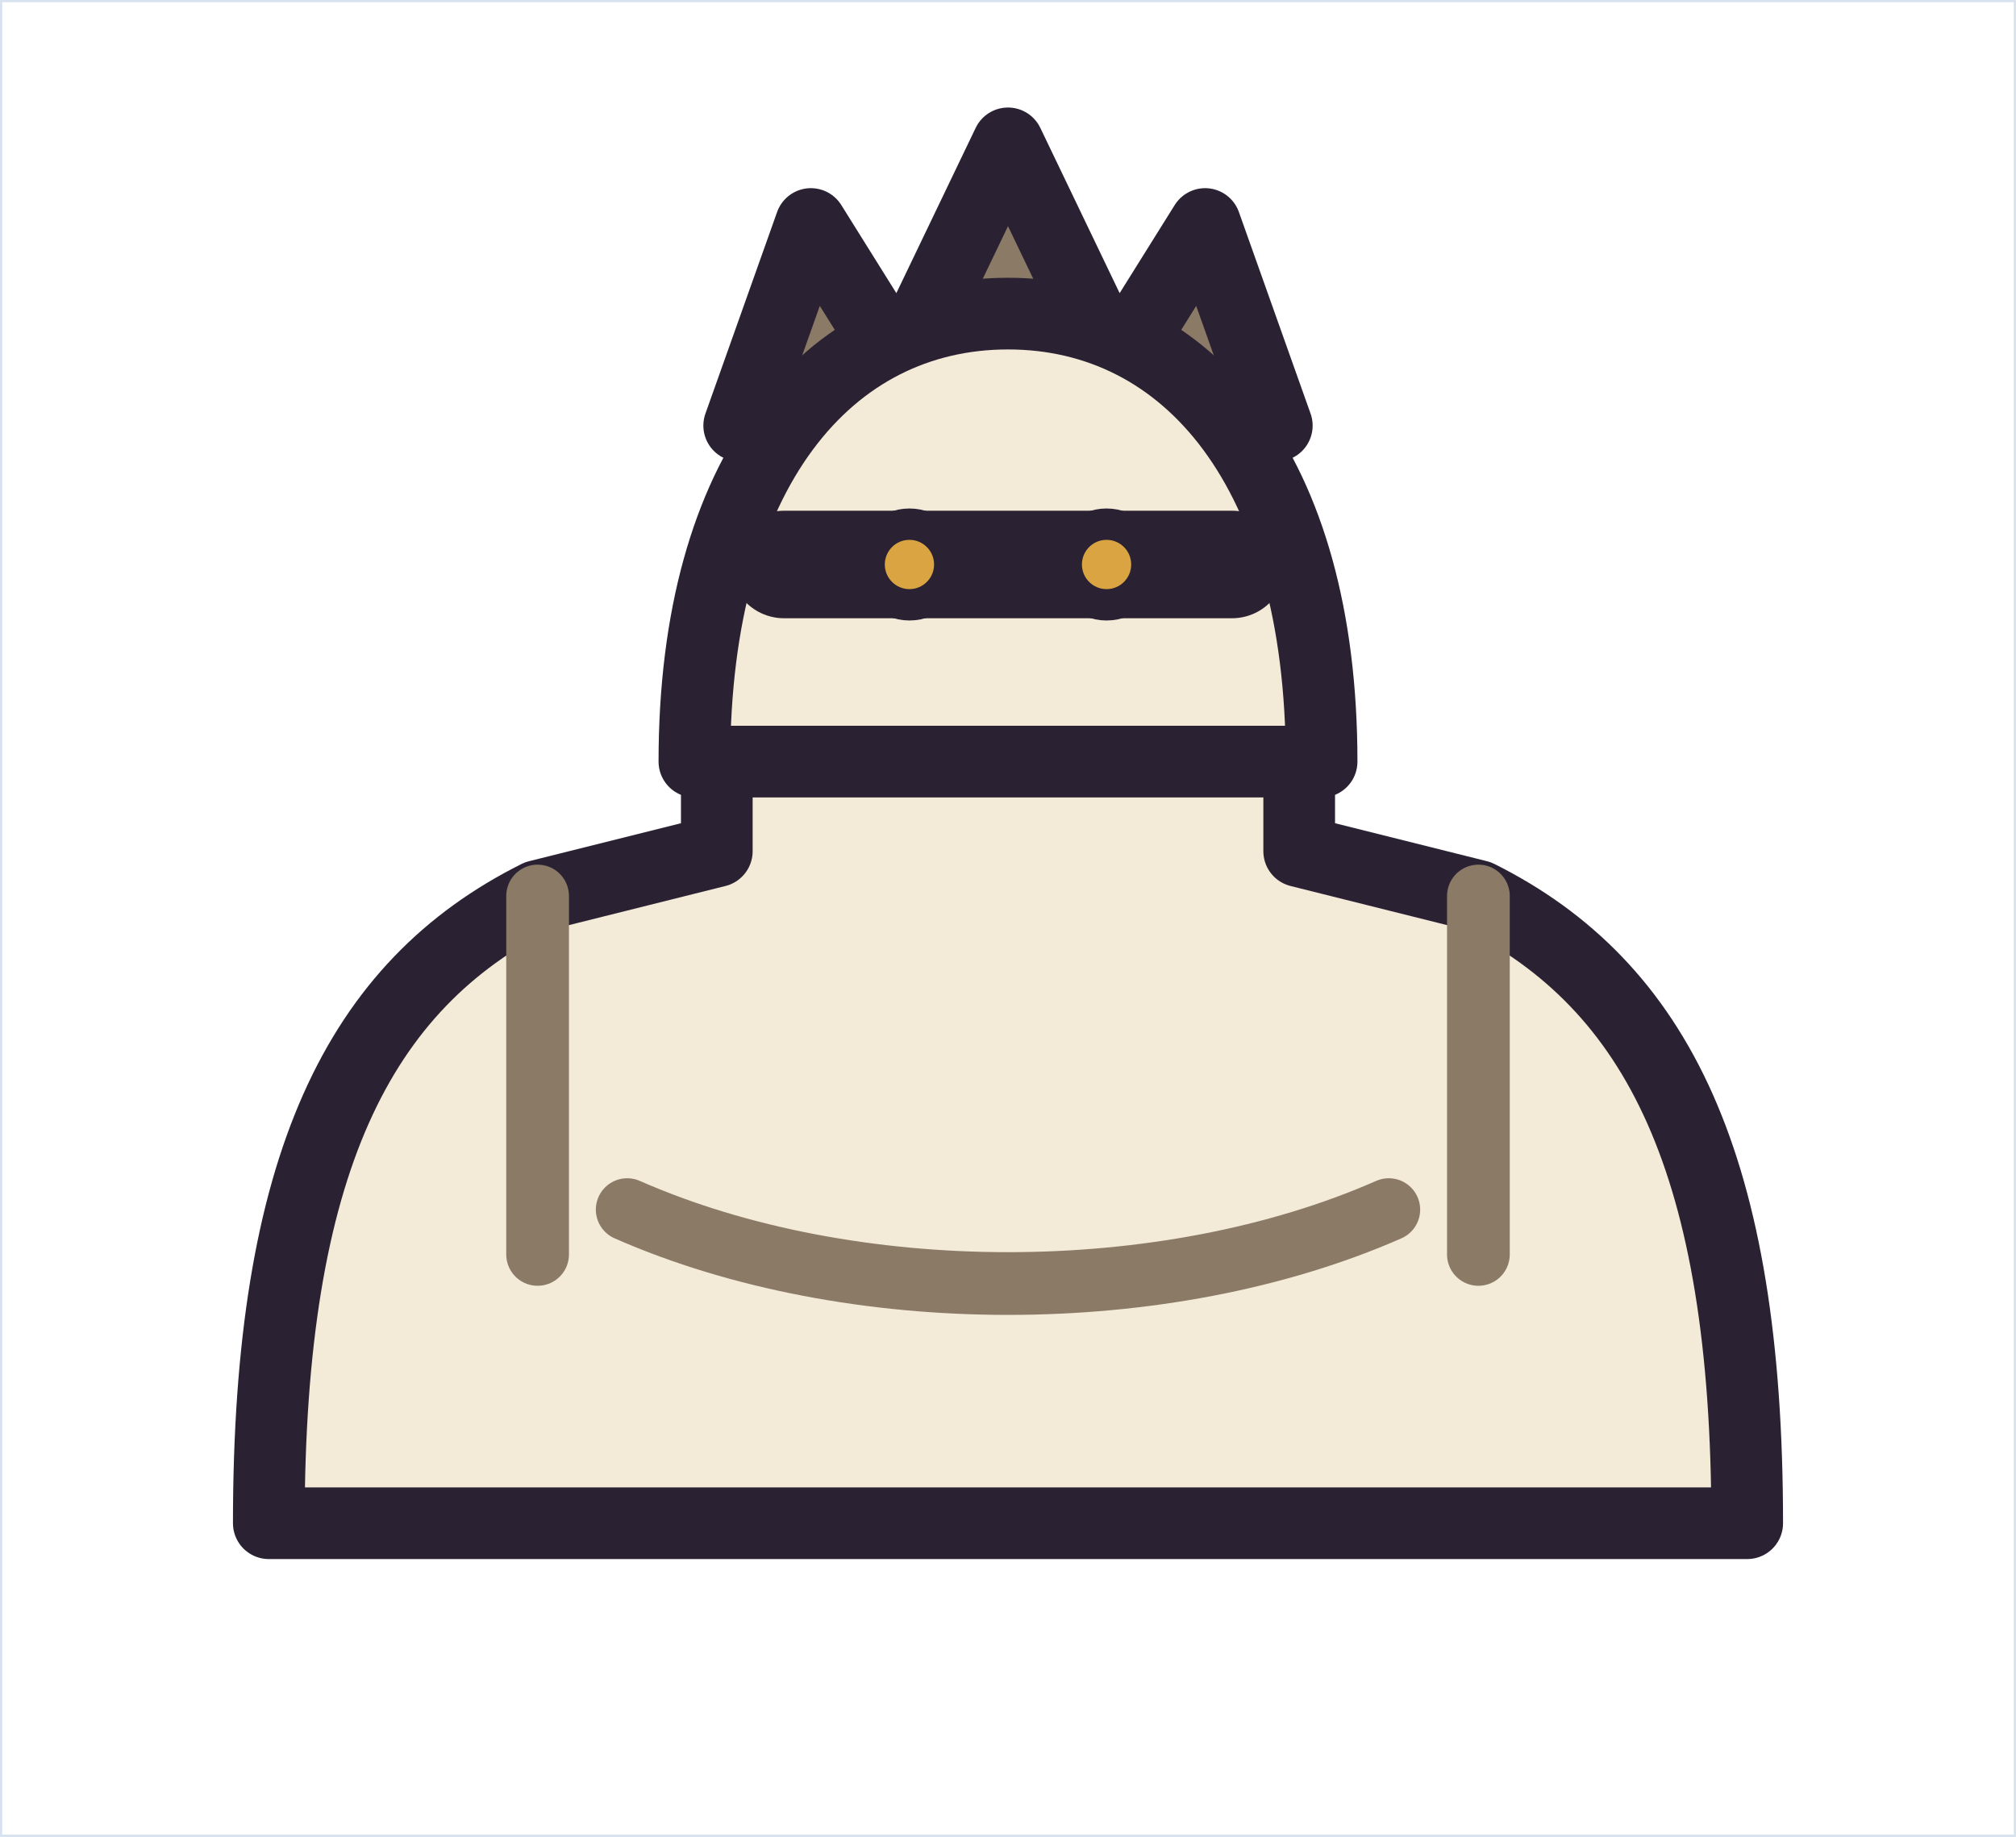
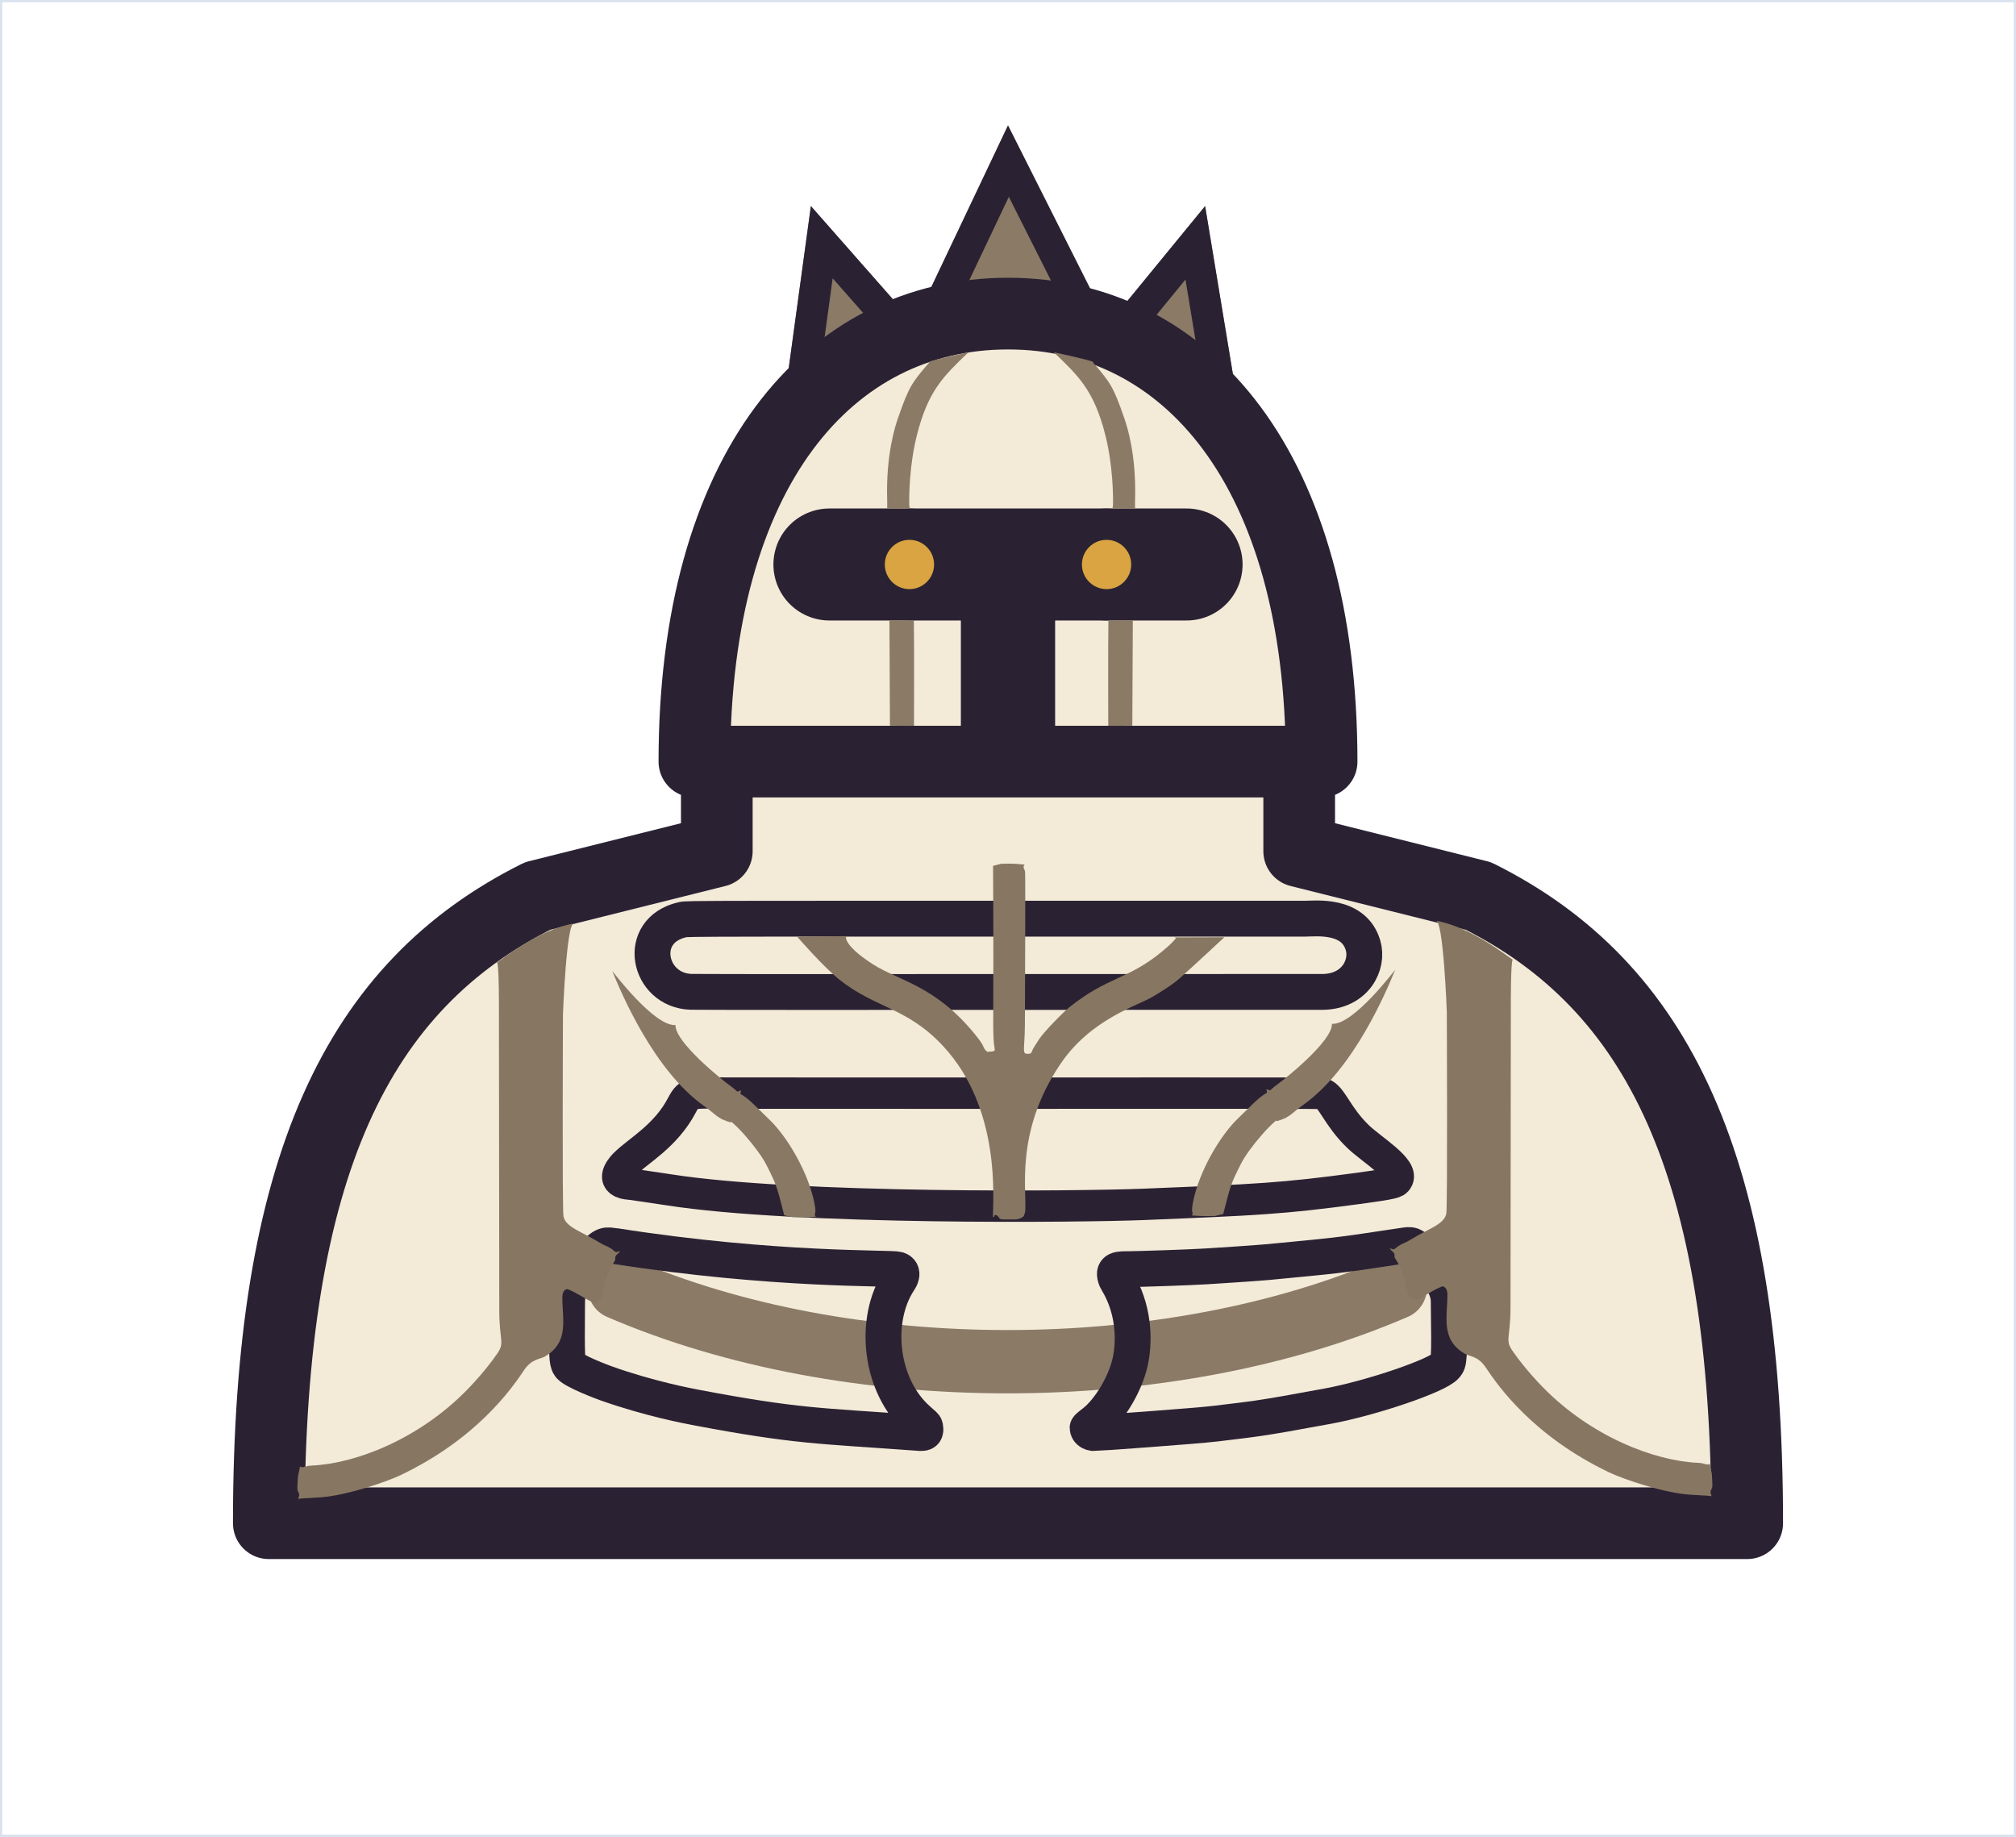
- <svg xmlns="http://www.w3.org/2000/svg" width="450" height="410" viewBox="0 0 45 41">
+ <svg xmlns="http://www.w3.org/2000/svg" width="100%" height="100%" viewBox="0 0 450 410" version="1.1" xml:space="preserve" style="fill-rule:evenodd;clip-rule:evenodd;">
  <g id="guia" opacity="0.4">
-     <rect width="45" height="41" fill="none" stroke="#9fb7d8" stroke-width="0.1" />
+     <rect x="0" y="0" width="450" height="410" style="fill:none;stroke:#9fb7d8;stroke-width:1px;" />
  </g>
-   <g id="pieza" fill="#f3ead8" stroke="#2a2233" stroke-width="1.6" stroke-linecap="round" stroke-linejoin="round">
-     <path d="M6 34c0-8 2-12 6-14l4-1v-3h13v3l4 1c4 2 6 6 6 14z" />
-     <path d="M16.5 9.5l1.6-4.5 2 3.2 2.4-5 2.4 5 2-3.2 1.6 4.5z" fill="#8a7a66" />
-     <path d="M15.5 17c0-6.5 3-10 7-10s7 3.5 7 10z" />
-     <path d="M17.5 12.6h10" stroke="#2a2233" stroke-width="2.4" />
-     <circle cx="20.3" cy="12.6" r="0.9" fill="#d9a441" stroke="#2a2233" stroke-width="0.7" />
-     <circle cx="24.7" cy="12.6" r="0.9" fill="#d9a441" stroke="#2a2233" stroke-width="0.7" />
-     <path d="M14 27c5 2.2 12 2.2 17 0M12 20v8M33 20v8" fill="none" stroke="#8a7a66" stroke-width="1.4" />
+   <g id="pieza">
+     <path d="M60,340c0,-80 20,-120 60,-140l40,-10l0,-30l130,0l0,30l40,10c40,20 60,60 60,140l-330,0Z" style="fill:#f3ead8;fill-rule:nonzero;stroke:#2a2233;stroke-width:16px;stroke-linecap:round;stroke-linejoin:round;" />
+     <path d="M174.649,92.447l6.351,-46.447l23.036,26.171l20.964,-44.171l22.361,44.412l21.639,-26.412l8.281,50.096c0,0 -32.281,-22.464 -52.281,-22.464c-20,0 -50.351,18.815 -50.351,18.815Z" style="fill:#8a7a66;fill-rule:nonzero;" />
+     <path d="M174.649,92.447l6.351,-46.447l23.036,26.171l20.964,-44.171l22.361,44.412l21.639,-26.412l8.281,50.096c0,0 -32.281,-22.464 -52.281,-22.464c-20,0 -50.351,18.815 -50.351,18.815Zm21.536,-18.601l-10.323,-11.728l-2.402,17.564c3.751,-1.883 8.106,-3.932 12.725,-5.836Zm58.189,1.053l0.673,0.318c4.601,2.186 8.983,4.55 12.803,6.746l-3.234,-19.565l-10.242,12.502Zm-40.64,-6.835c3.928,-0.896 7.748,-1.431 11.266,-1.431c3.862,0 8.146,0.72 12.584,1.928l-12.399,-24.625l-11.452,24.129Z" style="fill:#2a2233;" />
+     <path d="M155,170c0,-65 30,-100 70,-100c40,0 70,35 70,100l-140,0Z" style="fill:#f3ead8;fill-rule:nonzero;stroke:#2a2233;stroke-width:16px;stroke-linecap:round;stroke-linejoin:round;" />
+     <path d="M185.137,126l79.725,0" style="fill:none;fill-rule:nonzero;stroke:#2a2233;stroke-width:25px;stroke-linecap:round;stroke-linejoin:round;" />
+     <path d="M225,126l0,39.863" style="fill:none;fill-rule:nonzero;stroke:#2a2233;stroke-width:21.04px;stroke-linecap:round;stroke-linejoin:round;" />
+     <circle cx="203" cy="126" r="9" style="fill:#d9a441;stroke:#2a2233;stroke-width:7px;stroke-linecap:round;stroke-linejoin:round;" />
+     <circle cx="247" cy="126" r="9" style="fill:#d9a441;stroke:#2a2233;stroke-width:7px;stroke-linecap:round;stroke-linejoin:round;" />
+     <path d="M138.277,287.447c50.936,22 122.247,22 173.183,0" style="fill:none;fill-rule:nonzero;stroke:#8a7a66;stroke-width:14.13px;stroke-linecap:round;stroke-linejoin:round;" />
+     <path d="M190.213,244.004c48.443,0.042 104.367,-0.089 104.911,0.077c2.175,0.662 3.244,4.997 8.002,9.604c3.024,2.928 10.447,7.278 8.759,9.69c-0.409,0.585 -0.553,0.791 -8.718,1.892c-16.965,2.287 -22.385,2.524 -47.945,3.563c-13.515,0.549 -77.36,1.238 -106.005,-3.262c-1.506,-0.237 -7.329,-1.088 -7.967,-1.181c-0.637,-0.093 -1.292,-0.095 -1.912,-0.267c-3.255,-0.902 -0.132,-4.028 0.11,-4.27c3.003,-3.007 9.167,-6.23 12.806,-13.226c1.652,-3.176 2.425,-2.628 9.957,-2.633c9.333,0.004 18.667,0.009 28,0.013Z" style="fill:#857662;fill-opacity:0;stroke:#2a2233;stroke-width:7px;stroke-linejoin:round;stroke-miterlimit:2;" />
+     <g>
+       <path d="M215.271,221.418c-4.881,0.003 -58.767,0.039 -61.016,-0.03c-9.613,-0.297 -12.438,-13.702 -1.924,-16.096c1.276,-0.29 1.3,-0.225 138.94,-0.23c2.364,-0 10.892,-1.092 12.976,5.949c1.283,4.333 -1.725,10.288 -8.968,10.394c-1.77,0.026 -65.344,-0.008 -80.008,0.014Z" style="fill:#f1e8d4;fill-opacity:0;stroke:#2a2233;stroke-width:8px;stroke-linejoin:round;stroke-miterlimit:2;" />
+       <path d="M312.247,278.193c2.441,-0.304 2.768,-0.777 4.438,1.036c7.206,7.824 6.664,10.071 6.699,12.314c0.191,12.3 0.021,12.505 -0.659,13.328c-1.771,2.145 -16.501,7.174 -26.366,9.002c-16.251,3.013 -16.262,2.811 -25.026,3.9c-4.192,0.521 -26.973,2.144 -27.156,2.124c-1.318,-0.144 -1.398,-1.02 -1.412,-1.166c-0.012,-0.127 1.34,-1.161 1.463,-1.254c3.238,-2.477 7.443,-8.928 8.309,-14.901c1.469,-10.13 -3.176,-16.461 -3.38,-16.976c-0.974,-2.456 0.491,-2.286 3.138,-2.315c2.186,-0.024 13.02,-0.367 17.014,-0.619c1.121,-0.071 11.095,-0.7 14.006,-0.983c14.519,-1.41 14.52,-1.28 28.933,-3.491Z" style="fill:#857561;fill-opacity:0;stroke:#2a2233;stroke-width:8px;stroke-linejoin:round;stroke-miterlimit:2;" />
+       <path d="M137.36,278.139c35.65,5.582 61.493,4.779 63.009,5.233c1.623,0.486 0.475,2.206 0.369,2.365c-5.937,8.897 -4.307,23.693 4.198,31.173c1.28,1.125 1.529,1.31 1.577,1.58c0.294,1.655 -0.525,1.42 -2.197,1.298c-21.586,-1.576 -26.427,-1.361 -48.94,-5.619c-1.64,-0.31 -10.592,-2.003 -20.147,-5.412c-0.46,-0.164 -7.606,-2.817 -8.181,-4.051c-0.445,-0.955 -0.574,-1.231 -0.473,-13.158c0.026,-3.022 -0.203,-4.632 6.626,-12.087c1.959,-2.139 2.799,-1.35 4.159,-1.322Z" style="fill:#857561;fill-opacity:0;stroke:#2a2233;stroke-width:8px;stroke-linejoin:round;stroke-miterlimit:2;" />
+     </g>
+     <g>
+       <path d="M128.119,206.112c-1.7,-0.234 -2.459,20.389 -2.459,20.389c0,0 -0.182,43.211 0.109,44.951c0.409,2.453 4.095,3.46 7.879,5.805c1.34,0.83 1.43,0.64 2.79,1.456c0.37,0.222 0.641,0.624 1.053,0.751c0.288,0.089 0.605,-0.24 0.893,-0.151c-0.228,0.42 -0.739,0.64 -0.967,1.06c-0.154,0.284 -0.034,0.651 -0.128,0.959c-0.064,0.21 -0.218,0.118 -1.336,2.393c-0.861,1.753 -1.551,5.641 -1.645,5.783c-0.329,0.497 -0.918,0.783 -1.247,1.28c-0.201,-0.06 -0.517,0.06 -1.47,-0.436c-0.617,-0.321 -4.54,-2.714 -5.068,-2.598c-0.987,0.217 -0.996,1.586 -0.997,1.747c-0.033,4.975 1.602,10.056 -3.881,13.277c-1.094,0.643 -2.969,0.509 -4.655,3.04c-2.838,4.26 -10.653,15.37 -27.593,23.457c-3.19,1.523 -12.039,4.536 -17.914,4.954c-0.272,0.019 -2.961,0.186 -2.998,0.186c-0.953,0.011 -0.925,0.071 -1.871,0.144c-0.052,-0.487 0.222,-0.439 0.171,-0.917c-0.067,-0.629 -0.275,-0.556 -0.392,-1.168c-0.067,-0.35 0.104,-2.738 0.121,-2.975c0.078,-0.347 0.156,-0.694 0.234,-1.041l0.209,-1.09c0.183,-0.023 0.352,0.162 0.535,0.138c0.888,-0.113 0.834,-0.319 2.007,-0.369c9.894,-0.423 23.994,-5.904 34.744,-16.898c0.591,-0.604 3.946,-4.035 6.761,-8.114c1.707,-2.473 0.458,-2.774 0.44,-9.627c-0.013,-4.72 -0.076,-68.621 -0.077,-69c-0.04,-9.372 -0.439,-8.65 -0.439,-8.65c5.552,-4.078 11.189,-7.601 17.193,-8.738Z" style="fill:#877762;" />
+       <path d="M320.491,205.503c1.7,-0.234 2.459,20.389 2.459,20.389c0,0 0.182,43.211 -0.109,44.951c-0.409,2.453 -4.095,3.46 -7.879,5.805c-1.34,0.83 -1.43,0.64 -2.79,1.456c-0.37,0.222 -0.641,0.624 -1.053,0.751c-0.288,0.089 -0.605,-0.24 -0.893,-0.151c0.228,0.42 0.739,0.64 0.967,1.06c0.154,0.284 0.034,0.651 0.128,0.959c0.064,0.21 0.218,0.118 1.336,2.393c0.861,1.753 1.551,5.641 1.645,5.783c0.329,0.497 0.918,0.783 1.247,1.28c0.201,-0.06 0.517,0.06 1.47,-0.436c0.617,-0.321 4.54,-2.714 5.068,-2.598c0.987,0.217 0.996,1.586 0.997,1.747c0.033,4.975 -1.602,10.056 3.881,13.277c1.094,0.643 2.969,0.509 4.655,3.04c2.838,4.26 10.653,15.37 27.593,23.457c3.19,1.523 12.039,4.536 17.914,4.954c0.272,0.019 2.961,0.186 2.998,0.186c0.953,0.011 0.925,0.071 1.871,0.144c0.052,-0.487 -0.222,-0.439 -0.171,-0.917c0.067,-0.629 0.275,-0.556 0.392,-1.168c0.067,-0.35 -0.104,-2.738 -0.121,-2.975c-0.078,-0.347 -0.156,-0.694 -0.234,-1.041l-0.209,-1.09c-0.183,-0.023 -0.352,0.162 -0.535,0.138c-0.888,-0.113 -0.834,-0.319 -2.007,-0.369c-9.894,-0.423 -23.994,-5.904 -34.744,-16.898c-0.591,-0.604 -3.946,-4.035 -6.761,-8.114c-1.707,-2.473 -0.458,-2.774 -0.44,-9.627c0.013,-4.72 0.076,-68.621 0.077,-69c0.04,-9.372 0.439,-8.65 0.439,-8.65c-5.552,-4.078 -11.189,-7.601 -17.193,-8.738Z" style="fill:#877762;" />
+       <path d="M223.467,192.802c2.606,-0.025 2.594,-0.075 5.197,0.187c0.026,0.281 -0.218,0.203 -0.193,0.473c0.055,0.593 0.247,0.534 0.342,1.132c0.103,0.648 -0.028,31.191 -0.039,33.903c-0.025,5.9 -0.764,6.757 0.67,6.733c1.002,-0.017 0.735,-0.445 1.31,-1.407c0.3,-0.501 1.125,-1.762 1.224,-1.914c1.015,-1.552 5.318,-5.964 6.751,-7.107c8.592,-6.858 12.986,-6.078 20.676,-12.427c4.556,-3.762 2.837,-3.491 2.828,-3.14l11.059,-0.03c0,0 -7.086,6.6 -9.934,9.134c-0.429,0.382 -1.818,1.618 -5.916,4.062c-3.654,2.179 -13.965,5.024 -20.805,15.185c-10.166,15.103 -7.385,28.285 -7.798,32.812c-0.033,0.361 -0.258,0.686 -0.291,1.047c-0.189,0.07 -0.582,0.684 -2.03,0.752c-0.547,0.026 -3.015,-0.011 -3.055,-0.029c-0.73,-0.328 -0.434,-0.757 -1.212,-0.973c-0.446,-0.123 -0.181,0.587 -0.617,0.466c0.008,-4.018 1.838,-24.226 -11.123,-38.171c-8.063,-8.675 -15.002,-8.351 -23.139,-14.82c-3.621,-2.878 -9.438,-9.598 -9.438,-9.598l10.922,-0.111c0,0 -0.841,1.853 5.862,6.199c5.875,3.809 14.129,4.743 23.161,16.024c1.742,2.176 1.48,2.321 1.933,3.034c0.142,0.223 0.413,0.344 0.555,0.567c0.455,-0.038 0.91,-0.076 1.364,-0.113c0.015,-0.132 0.296,-0.117 0.311,-0.249c0.062,-0.551 -0.371,-0.532 -0.343,-6.92c0.012,-2.738 0.088,-20.307 -0.038,-34.228c0.602,-0.158 1.205,-0.316 1.807,-0.473Z" style="fill:#877762;" />
+       <path d="M150.78,228.808c-0.131,3.881 10.683,12.405 11.502,13.005c2.161,1.583 2.06,1.717 2.274,1.807c0.272,0.114 0.595,-0.29 0.868,-0.176c-0.173,0.43 -0.043,0.452 -0.212,0.871c-0.231,0.575 -0.348,0.494 -0.358,0.545c-0.054,0.269 0.099,0.546 0.083,0.82c-0.126,2.068 -0.484,1.965 -1.419,3.818c-0.168,0.333 -0.216,0.718 -0.384,1.051c-3.049,-0.858 -3.306,-1.788 -5.926,-3.637c-11.304,-7.978 -18.57,-25.353 -20.542,-30.166c-0.068,-0.165 9.285,12.378 14.113,12.06Z" style="fill:#887864;" />
+       <path d="M164.023,243.46c3.23,1.743 3.359,2.271 7.74,6.472c3.936,3.773 8.743,11.822 10.07,18.864c0.384,2.036 0.02,2.034 0.03,2.432c0.003,0.131 0.227,0.217 0.23,0.348c-2.59,0.196 -2.58,0.156 -5.179,0.126c-0.62,-0.145 -1.239,-0.289 -1.859,-0.434c-1.649,-6.296 -1.5,-6.33 -3.965,-11.228c-1.784,-3.546 -7.74,-10.43 -9.491,-10.609c-0.257,-0.026 -0.289,0.463 -0.545,0.437c0.141,-0.201 0.093,-0.464 0.235,-0.665c0.104,-0.148 0.42,-0.179 0.474,-0.343c0.075,-0.229 -0.392,-0.273 0.45,-2.934c0.446,-1.409 0.705,-1.306 1.811,-2.465Z" style="fill:#887864;" />
+       <path d="M297.314,228.529c0.131,3.881 -10.683,12.405 -11.502,13.005c-2.161,1.583 -2.06,1.717 -2.274,1.807c-0.272,0.114 -0.595,-0.29 -0.868,-0.176c0.173,0.43 0.043,0.452 0.212,0.871c0.231,0.575 0.348,0.494 0.358,0.545c0.054,0.269 -0.099,0.546 -0.083,0.82c0.126,2.068 0.484,1.965 1.419,3.818c0.168,0.333 0.216,0.718 0.384,1.051c3.049,-0.858 3.306,-1.788 5.926,-3.637c11.304,-7.978 18.57,-25.353 20.542,-30.166c0.068,-0.165 -9.285,12.378 -14.113,12.06Z" style="fill:#887864;" />
+       <path d="M284.07,243.181c-3.23,1.743 -3.359,2.271 -7.74,6.472c-3.936,3.773 -8.743,11.822 -10.07,18.864c-0.384,2.036 -0.02,2.034 -0.03,2.432c-0.003,0.131 -0.227,0.217 -0.23,0.348c2.59,0.196 2.58,0.156 5.179,0.126c0.62,-0.145 1.239,-0.289 1.859,-0.434c1.649,-6.296 1.5,-6.33 3.965,-11.228c1.784,-3.546 7.74,-10.43 9.491,-10.609c0.257,-0.026 0.289,0.463 0.545,0.437c-0.141,-0.201 -0.093,-0.464 -0.235,-0.665c-0.104,-0.148 -0.42,-0.179 -0.474,-0.343c-0.075,-0.229 0.392,-0.273 -0.45,-2.934c-0.446,-1.409 -0.705,-1.306 -1.811,-2.465Z" style="fill:#887864;" />
+     </g>
+     <path d="M216.179,78.624c-5.404,5.211 -9.006,8.417 -11.555,18.673c-0.297,1.195 -1.737,6.989 -1.676,15.311c0.002,0.299 0.112,0.591 0.114,0.89c-0.503,0.082 -4.693,0.086 -5.028,0.036c-0.001,-1.008 0.028,-0.993 -0.002,-2.006c-0.303,-10.237 1.889,-16.658 2.359,-18.034c2.5,-7.323 3.307,-8.209 6.709,-12.212c0.384,-0.452 0.111,0.048 0.342,-0.5c0.129,-0.305 8.736,-2.159 8.736,-2.159Z" style="fill:#8a7a66;" />
+     <path d="M198.536,138.45c0,0 5.045,-0.017 5.446,0.071c0.093,5.037 0.039,23.205 0.036,23.474c-0.337,0.045 -5.369,-0.016 -5.369,-0.016l-0.113,-23.529Z" style="fill:#8a7a66;" />
+     <path d="M235.218,78.624c5.404,5.211 9.006,8.417 11.555,18.673c0.297,1.195 1.737,6.989 1.676,15.311c-0.002,0.299 -0.112,0.591 -0.114,0.89c0.503,0.082 4.693,0.086 5.028,0.036c0.001,-1.008 -0.028,-0.993 0.002,-2.006c0.303,-10.237 -1.889,-16.658 -2.359,-18.034c-2.5,-7.323 -3.307,-8.209 -6.709,-12.212c-0.384,-0.452 -0.111,0.048 -0.342,-0.5c-0.129,-0.305 -8.736,-2.159 -8.736,-2.159Z" style="fill:#8a7a66;" />
+     <path d="M252.861,138.45c0,0 -5.045,-0.017 -5.446,0.071c-0.093,5.037 -0.039,23.205 -0.036,23.474c0.337,0.045 5.369,-0.016 5.369,-0.016l0.113,-23.529Z" style="fill:#8a7a66;" />
  </g>
</svg>
